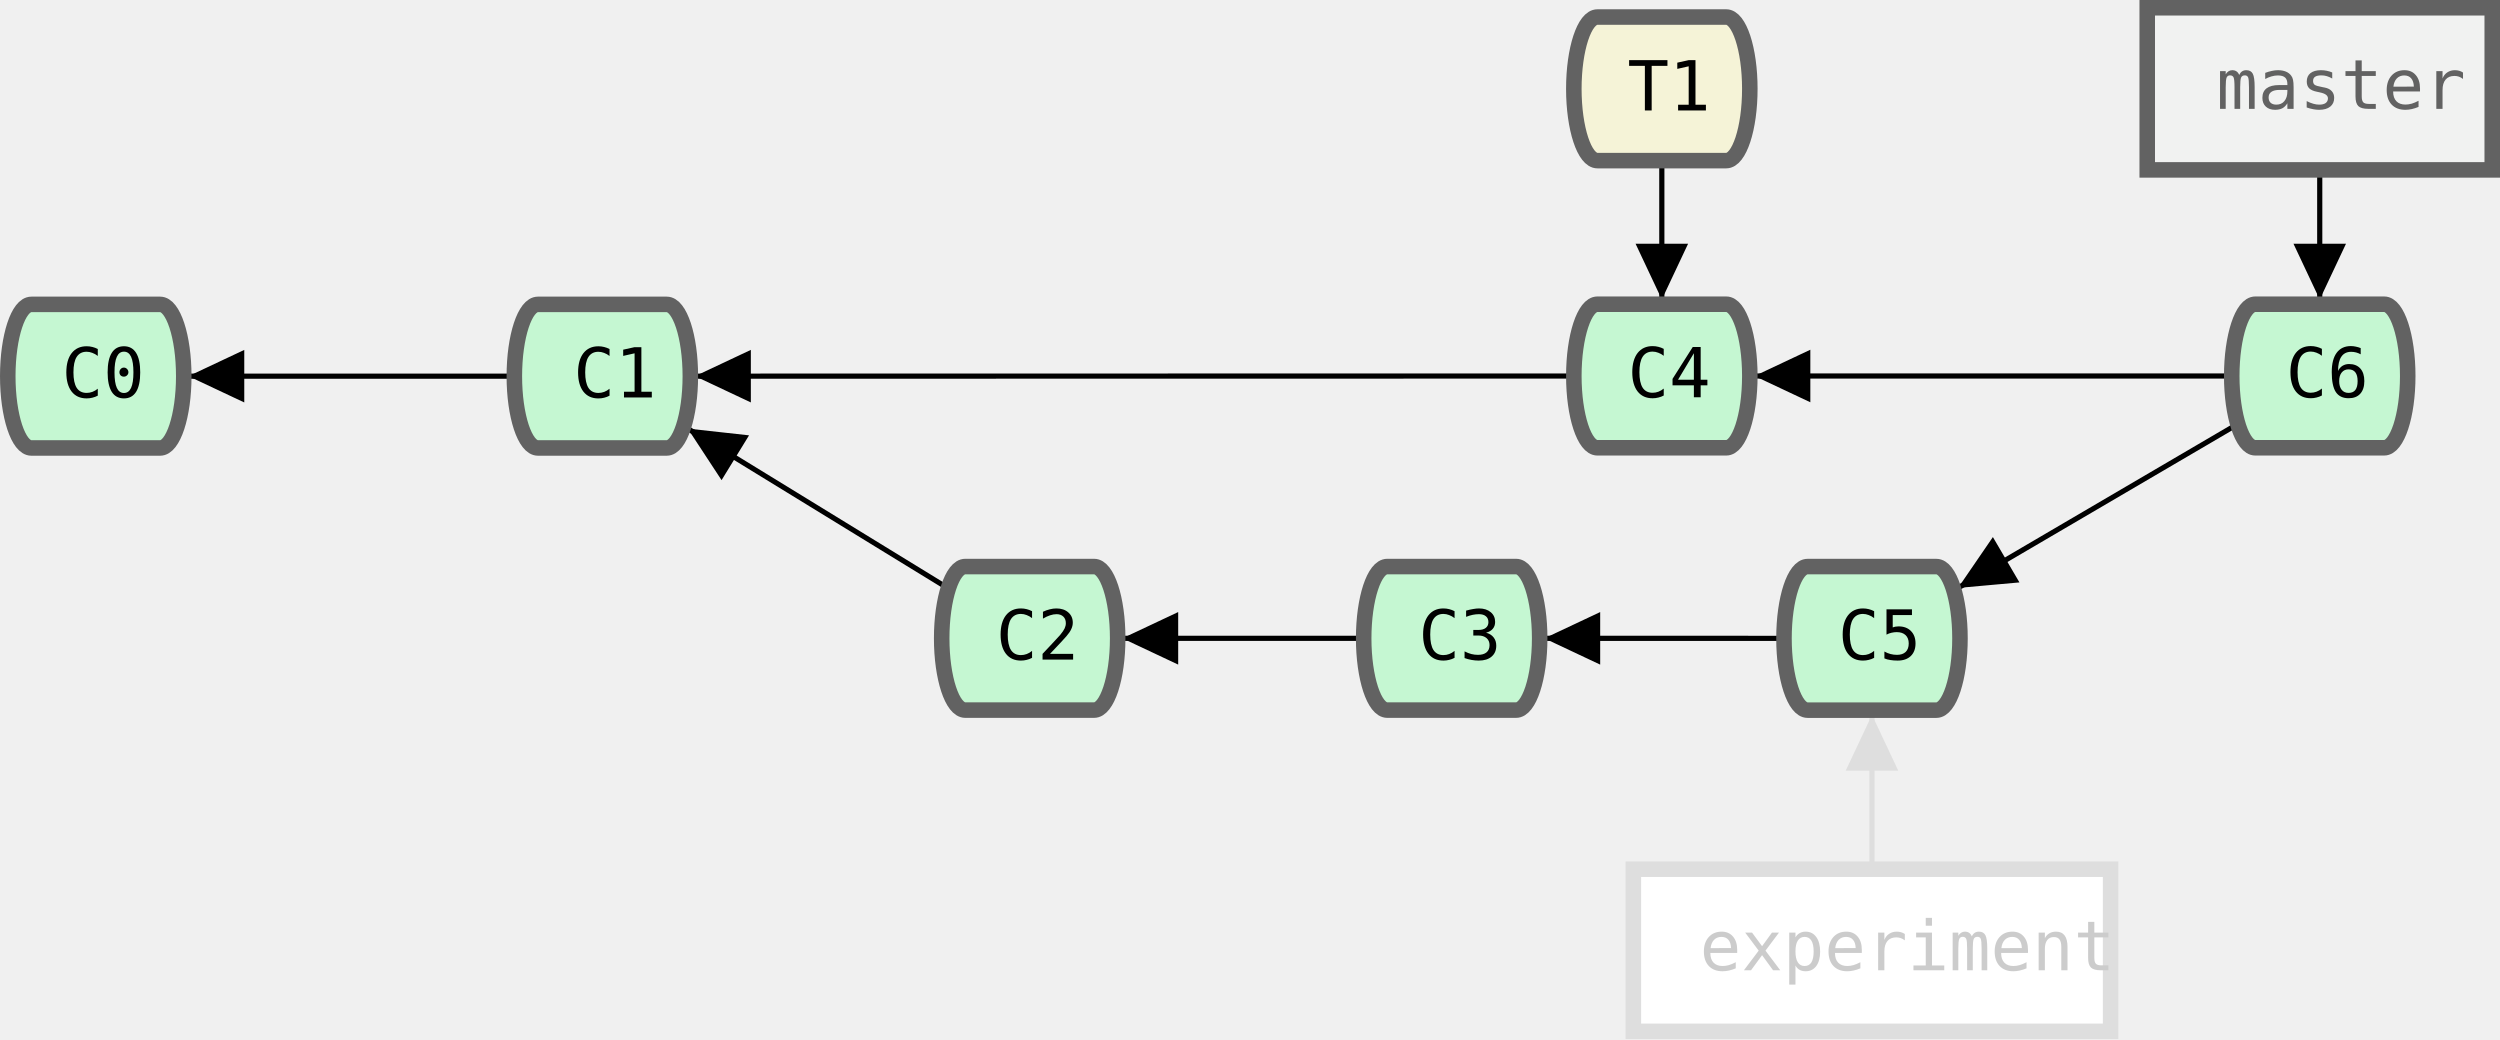
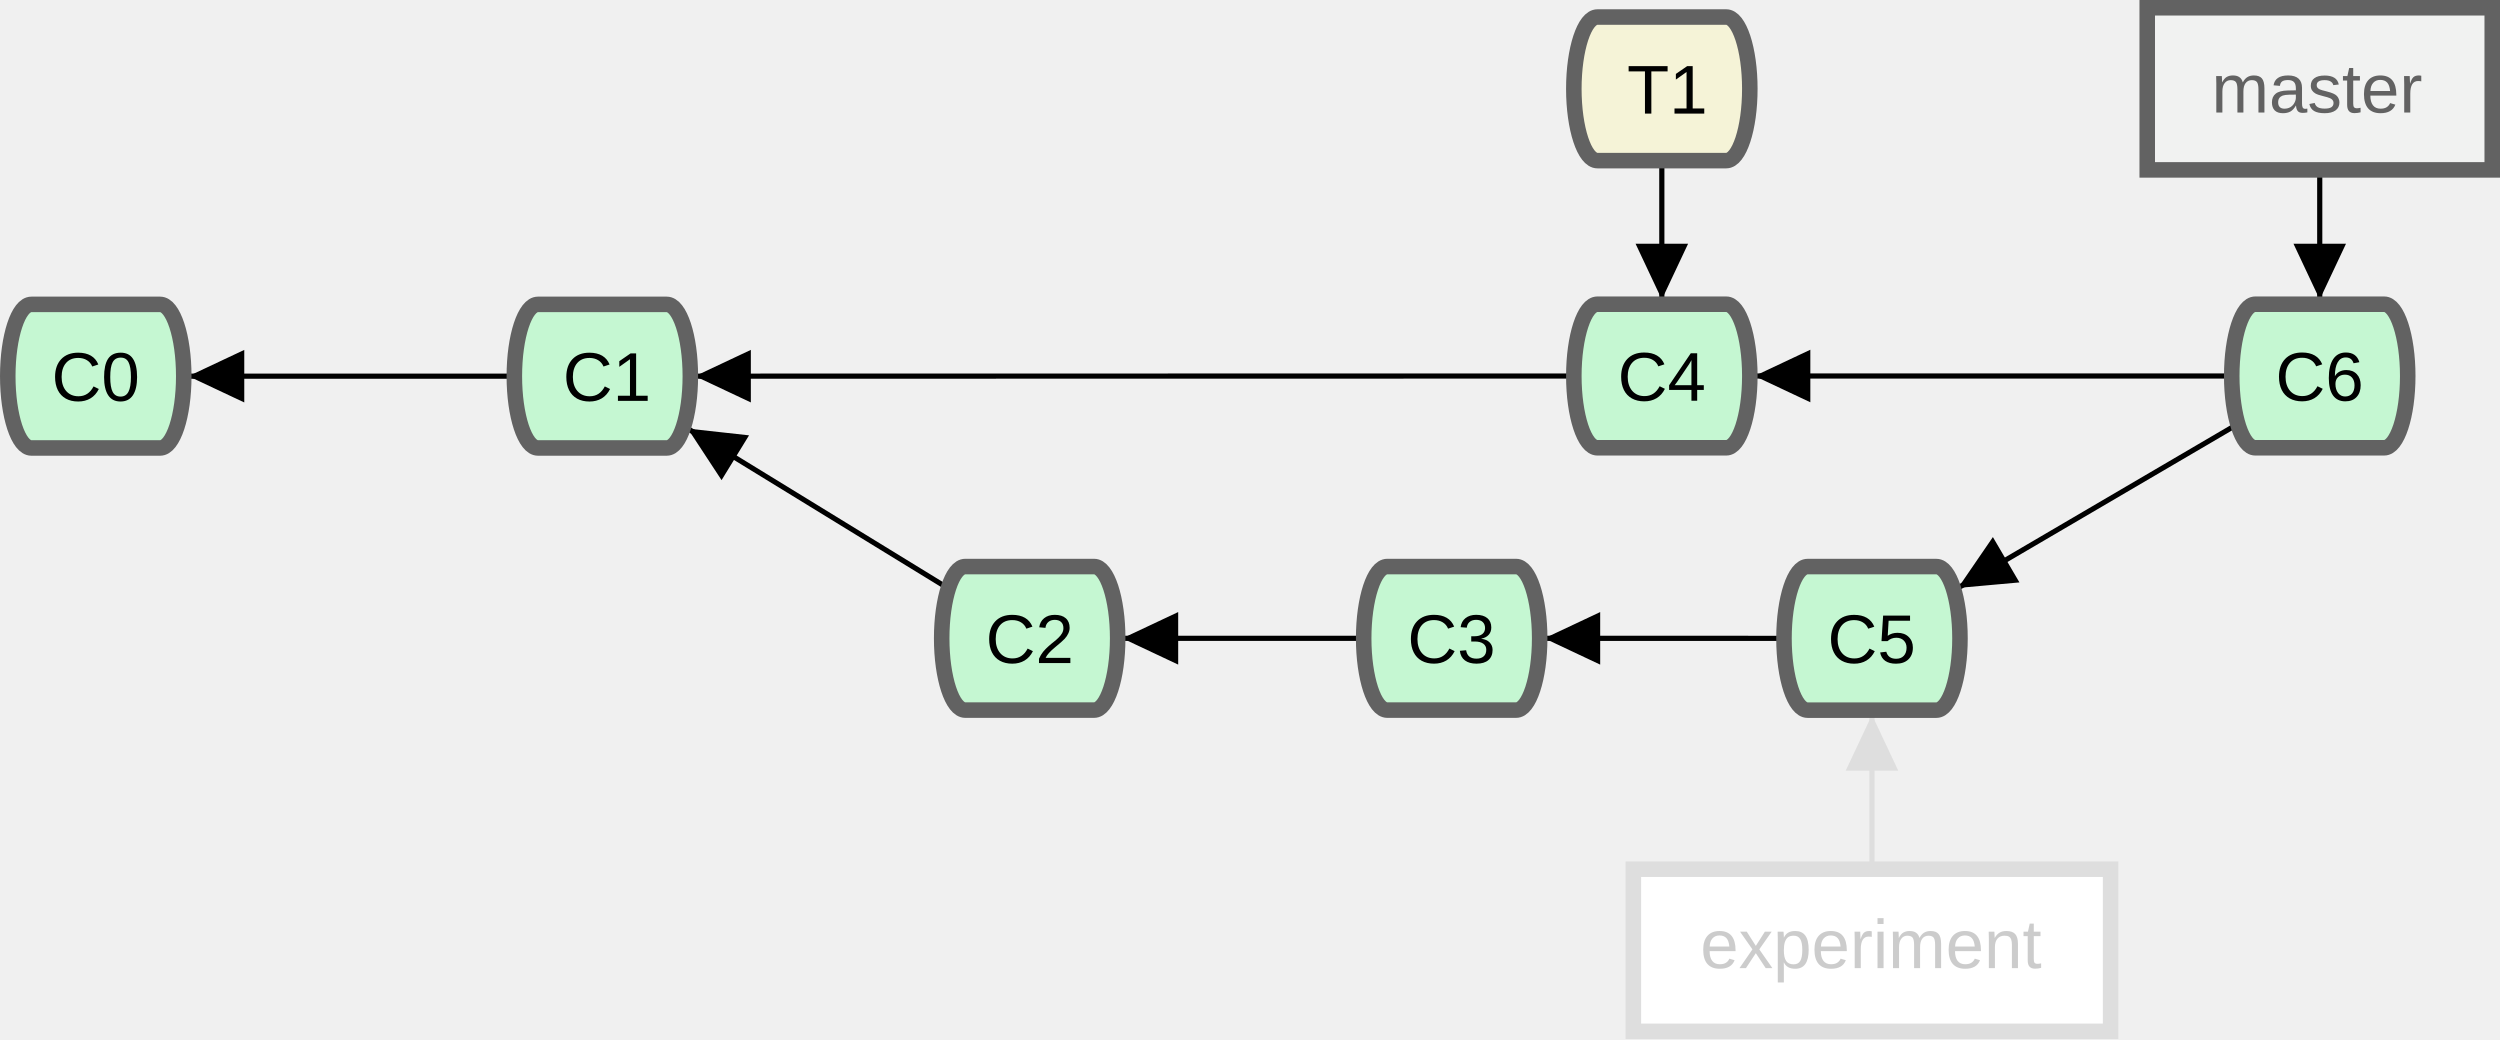
<svg xmlns="http://www.w3.org/2000/svg" version="1.1" id="svg34559" width="483.088" height="200.791" viewBox="0 0 483.088 200.791" xml:space="preserve">
  <defs id="defs34563">
    <marker style="overflow:visible" id="TriangleStart-0-1" refX="4" refY="0" orient="auto-start-reverse" markerWidth="10.784" markerHeight="10.155" viewBox="0 0 5.324 6.155" preserveAspectRatio="none">
      <path transform="scale(0.5)" style="fill:context-stroke;fill-rule:evenodd;stroke:context-stroke;stroke-width:1pt" d="M 5.77,0 -2.88,5 V -5 Z" id="path135-8-9" />
    </marker>
    <marker style="overflow:visible" id="TriangleStart-0-1-8" refX="4" refY="0" orient="auto-start-reverse" markerWidth="10.784" markerHeight="10.155" viewBox="0 0 5.324 6.155" preserveAspectRatio="none">
      <path transform="scale(0.5)" style="fill:context-stroke;fill-rule:evenodd;stroke:context-stroke;stroke-width:1pt" d="M 5.77,0 -2.88,5 V -5 Z" id="path135-8-9-0" />
    </marker>
    <marker style="overflow:visible" id="TriangleStart-0-1-6" refX="4" refY="0" orient="auto-start-reverse" markerWidth="10.784" markerHeight="10.155" viewBox="0 0 5.324 6.155" preserveAspectRatio="none">
      <path transform="scale(0.5)" style="fill:context-stroke;fill-rule:evenodd;stroke:context-stroke;stroke-width:1pt" d="M 5.77,0 -2.88,5 V -5 Z" id="path135-8-9-6" />
    </marker>
    <marker style="overflow:visible" id="TriangleStart-0-1-0" refX="4" refY="0" orient="auto-start-reverse" markerWidth="10.784" markerHeight="10.155" viewBox="0 0 5.324 6.155" preserveAspectRatio="none">
      <path transform="scale(0.5)" style="fill:context-stroke;fill-rule:evenodd;stroke:context-stroke;stroke-width:1pt" d="M 5.77,0 -2.88,5 V -5 Z" id="path135-8-9-04" />
    </marker>
    <marker style="overflow:visible" id="TriangleStart-0-1-2" refX="4" refY="0" orient="auto-start-reverse" markerWidth="10.784" markerHeight="10.155" viewBox="0 0 5.324 6.155" preserveAspectRatio="none">
      <path transform="scale(0.5)" style="fill:context-stroke;fill-rule:evenodd;stroke:context-stroke;stroke-width:1pt" d="M 5.77,0 -2.88,5 V -5 Z" id="path135-8-9-67" />
    </marker>
    <marker style="overflow:visible" id="TriangleStart-0-1-98" refX="4" refY="0" orient="auto-start-reverse" markerWidth="10.784" markerHeight="10.155" viewBox="0 0 5.324 6.155" preserveAspectRatio="none">
      <path transform="scale(0.5)" style="fill:context-stroke;fill-rule:evenodd;stroke:context-stroke;stroke-width:1pt" d="M 5.77,0 -2.88,5 V -5 Z" id="path135-8-9-7" />
    </marker>
    <marker style="overflow:visible" id="TriangleStart-0-1-82" refX="4" refY="0" orient="auto-start-reverse" markerWidth="10.784" markerHeight="10.155" viewBox="0 0 5.324 6.155" preserveAspectRatio="none">
      <path transform="scale(0.5)" style="fill:context-stroke;fill-rule:evenodd;stroke:context-stroke;stroke-width:1pt" d="M 5.77,0 -2.88,5 V -5 Z" id="path135-8-9-9" />
    </marker>
    <marker style="overflow:visible" id="TriangleStart-0-1-5" refX="4" refY="0" orient="auto-start-reverse" markerWidth="10.784" markerHeight="10.155" viewBox="0 0 5.324 6.155" preserveAspectRatio="none">
      <path transform="scale(0.5)" style="fill:context-stroke;fill-rule:evenodd;stroke:context-stroke;stroke-width:1pt" d="M 5.77,0 -2.88,5 V -5 Z" id="path135-8-9-99" />
    </marker>
    <marker style="overflow:visible" id="TriangleStart-0-1-91" refX="4" refY="0" orient="auto-start-reverse" markerWidth="10.784" markerHeight="10.155" viewBox="0 0 5.324 6.155" preserveAspectRatio="none">
      <path transform="scale(0.5)" style="fill:context-stroke;fill-rule:evenodd;stroke:context-stroke;stroke-width:1pt" d="M 5.77,0 -2.88,5 V -5 Z" id="path135-8-9-07" />
    </marker>
    <marker style="overflow:visible" id="TriangleStart-0-1-91-8" refX="4" refY="0" orient="auto-start-reverse" markerWidth="10.784" markerHeight="10.155" viewBox="0 0 5.324 6.155" preserveAspectRatio="none">
      <path transform="scale(0.5)" style="fill:context-stroke;fill-rule:evenodd;stroke:context-stroke;stroke-width:1pt" d="M 5.77,0 -2.88,5 V -5 Z" id="path135-8-9-07-1" />
    </marker>
  </defs>
  <path style="display:inline;fill:none;fill-rule:evenodd;stroke:#000000;stroke-width:1px;stroke-linecap:butt;stroke-linejoin:miter;stroke-opacity:1;marker-end:url(#TriangleStart-0-1)" d="m 321.124,31.036 0,27.75" id="a_1-1-6" />
  <path style="display:inline;fill:none;fill-rule:evenodd;stroke:#000000;stroke-width:1px;stroke-linecap:butt;stroke-linejoin:miter;stroke-opacity:1;marker-end:url(#TriangleStart-0-1-8)" d="m 431.251,72.657 -93.124,-10e-7" id="a_1-1-6-5" />
  <path style="display:inline;fill:none;fill-rule:evenodd;stroke:#000000;stroke-width:1px;stroke-linecap:butt;stroke-linejoin:miter;stroke-opacity:1;marker-end:url(#TriangleStart-0-1-6)" d="m 304.12,72.66 -170.724,0.028" id="a_1-1-6-4" />
  <path style="display:inline;fill:none;fill-rule:evenodd;stroke:#000000;stroke-width:1px;stroke-linecap:butt;stroke-linejoin:miter;stroke-opacity:1;marker-end:url(#TriangleStart-0-1-0)" d="M 263.511,123.347 H 215.974" id="a_1-1-6-6" />
  <path style="display:inline;fill:none;fill-rule:evenodd;stroke:#000000;stroke-width:1px;stroke-linecap:butt;stroke-linejoin:miter;stroke-opacity:1;marker-end:url(#TriangleStart-0-1-2)" d="M 183.244,113.7 132.119,82.338" id="a_1-1-6-56" />
  <path style="display:inline;fill:none;fill-rule:evenodd;stroke:#000000;stroke-width:1px;stroke-linecap:butt;stroke-linejoin:miter;stroke-opacity:1;marker-end:url(#TriangleStart-0-1-98)" d="m 99.389,72.691 -63.881,1e-6" id="a_1-1-6-2" />
  <path style="display:inline;fill:none;fill-rule:evenodd;stroke:#000000;stroke-width:1px;stroke-linecap:butt;stroke-linejoin:miter;stroke-opacity:1;marker-end:url(#TriangleStart-0-1-82)" d="m 344.729,123.353 -47.211,-0.004" id="a_1-1-6-9" />
  <path style="display:inline;fill:none;fill-rule:evenodd;stroke:#000000;stroke-width:1px;stroke-linecap:butt;stroke-linejoin:miter;stroke-opacity:1;marker-end:url(#TriangleStart-0-1-5)" d="M 432.416,81.938 377.572,114.073" id="a_1-1-6-14" />
  <path style="display:inline;fill:none;fill-rule:evenodd;stroke:#000000;stroke-width:1px;stroke-linecap:butt;stroke-linejoin:miter;stroke-opacity:1;marker-end:url(#TriangleStart-0-1-91)" d="m 448.255,32.829 0,25.957" id="a_1-1-6-58" />
  <path style="display:inline;fill:#dedede;fill-opacity:1;fill-rule:evenodd;stroke:#dedede;stroke-width:1px;stroke-linecap:butt;stroke-linejoin:miter;stroke-opacity:1;marker-end:url(#TriangleStart-0-1-91-8)" d="m 361.733,167.962 0,-30.737" id="a_1-1-6-58-2" />
  <g id="g_master" style="stroke:#626262;stroke-width:3;stroke-dasharray:none;stroke-opacity:1" transform="translate(-37.74483,-155.0577)">
    <rect style="fill:#f1f2f1;fill-opacity:1;stroke:#626262;stroke-width:3;stroke-dasharray:none;stroke-opacity:1" id="rect553" width="66.667" height="31.329" x="452.667" y="156.558" />
-     <text xml:space="preserve" style="font-variant:normal;font-weight:normal;font-size:13.333px;font-family:Inconsolata;-inkscape-font-specification:Inconsolata;writing-mode:lr-tb;fill:#626262;fill-opacity:1;fill-rule:nonzero;stroke:none;stroke-width:3;stroke-dasharray:none;stroke-opacity:1" id="t_master" x="466.033" y="176.089">
-       <tspan x="466.033 472.7 479.367 486.033 492.7 499.367" y="176.089" id="tspan34577" style="fill:#626262;fill-opacity:1;stroke:none;stroke-width:3;stroke-dasharray:none;stroke-opacity:1">master</tspan>
+     <text xml:space="preserve" style="font-variant:normal;font-weight:normal;font-size:13.333px;font-family:Arial;-inkscape-font-specification:Arial;writing-mode:lr-tb;fill:#626262;fill-opacity:1;fill-rule:nonzero;stroke:none;stroke-width:3;stroke-dasharray:none;stroke-opacity:1" id="t_master" x="465.095" y="176.809">
+       <tspan x="465.095" y="176.809" id="tspan34577" style="fill:#626262;fill-opacity:1;stroke:none;stroke-width:3;stroke-dasharray:none;stroke-opacity:1">master</tspan>
    </text>
  </g>
  <g id="g_master-6" style="stroke:#626262;stroke-width:3;stroke-dasharray:none;stroke-opacity:1" transform="translate(-125.4483,11.40439)">
    <rect style="fill:#ffffff;fill-opacity:1;stroke:#dedede;stroke-width:3;stroke-dasharray:none;stroke-opacity:1" id="rect553-3" width="92.223" height="31.329" x="441.069" y="156.558" />
-     <text xml:space="preserve" style="font-variant:normal;font-weight:normal;font-size:13.333px;font-family:Inconsolata;-inkscape-font-specification:Inconsolata;writing-mode:lr-tb;fill:#cccccc;fill-opacity:1;fill-rule:nonzero;stroke:none;stroke-width:3;stroke-dasharray:none;stroke-opacity:1" id="t_master-9" x="453.901" y="176.089">
-       <tspan id="tspan34577-4" style="fill:#cccccc;fill-opacity:1;stroke:none;stroke-width:3;stroke-dasharray:none;stroke-opacity:1" x="453.901" y="176.089">experiment</tspan>
+     <text xml:space="preserve" style="font-variant:normal;font-weight:normal;font-size:13.333px;font-family:Arial;-inkscape-font-specification:Arial;writing-mode:lr-tb;fill:#cccccc;fill-opacity:1;fill-rule:nonzero;stroke:none;stroke-width:3;stroke-dasharray:none;stroke-opacity:1" id="t_master-9" x="454.007" y="175.67">
+       <tspan id="tspan34577-4" style="fill:#cccccc;fill-opacity:1;stroke:none;stroke-width:3;stroke-dasharray:none;stroke-opacity:1" x="454.007" y="175.67">experiment</tspan>
    </text>
  </g>
  <g id="g_c1" style="stroke:#626262;stroke-width:3;stroke-dasharray:none;stroke-opacity:1" transform="translate(-39.66485,-49.38287)">
    <rect style="fill:#c5f7d2;fill-opacity:1;stroke:#626262;stroke-width:3;stroke-dasharray:none;stroke-opacity:1" id="rect3545-8" width="34.007" height="27.742" x="139.054" y="108.202" ry="13.871" rx="4.558" />
-     <text xml:space="preserve" style="font-variant:normal;font-weight:normal;font-size:13.333px;font-family:Inconsolata;-inkscape-font-specification:Inconsolata;writing-mode:lr-tb;fill:#000000;fill-opacity:1;fill-rule:nonzero;stroke:none;stroke-width:3;stroke-dasharray:none;stroke-opacity:1" id="t_c1" x="150.464" y="126.187">
-       <tspan x="150.464 157.131" y="126.187" id="tspan34585" style="stroke:none;stroke-width:3;stroke-dasharray:none;stroke-opacity:1">C1</tspan>
+     <text xml:space="preserve" style="font-variant:normal;font-weight:normal;font-size:13.333px;font-family:Arial;-inkscape-font-specification:Arial;writing-mode:lr-tb;fill:#000000;fill-opacity:1;fill-rule:nonzero;stroke:none;stroke-width:3;stroke-dasharray:none;stroke-opacity:1" id="t_c1" x="148.427" y="126.846">
+       <tspan x="148.427" y="126.846" id="tspan34585" style="stroke:none;stroke-width:3;stroke-dasharray:none;stroke-opacity:1">C1</tspan>
    </text>
  </g>
  <g id="g_c0" style="stroke:#626262;stroke-width:3;stroke-dasharray:none;stroke-opacity:1" transform="translate(-38.31152,-49.38954)">
    <rect style="fill:#c5f7d2;fill-opacity:1;stroke:#626262;stroke-width:3;stroke-dasharray:none;stroke-opacity:1" id="rect3545-61" width="34.007" height="27.742" x="39.812" y="108.209" ry="13.871" rx="4.558" />
-     <text xml:space="preserve" style="font-variant:normal;font-weight:normal;font-size:13.333px;font-family:Inconsolata;-inkscape-font-specification:Inconsolata;writing-mode:lr-tb;fill:#000000;fill-opacity:1;fill-rule:nonzero;stroke:none;stroke-width:3;stroke-dasharray:none;stroke-opacity:1" id="t_c0" x="50.222" y="126.187">
-       <tspan x="50.222 56.889" y="126.187" id="tspan34593" style="stroke:none;stroke-width:3;stroke-dasharray:none;stroke-opacity:1">C0</tspan>
+     <text xml:space="preserve" style="font-variant:normal;font-weight:normal;font-size:13.333px;font-family:Arial;-inkscape-font-specification:Arial;writing-mode:lr-tb;fill:#000000;fill-opacity:1;fill-rule:nonzero;stroke:none;stroke-width:3;stroke-dasharray:none;stroke-opacity:1" id="t_c0" x="48.28" y="126.852">
+       <tspan x="48.28" y="126.852" id="tspan34593" style="stroke:none;stroke-width:3;stroke-dasharray:none;stroke-opacity:1">C0</tspan>
    </text>
  </g>
  <g id="g_c2" style="stroke:#626262;stroke-width:3;stroke-dasharray:none;stroke-opacity:1" transform="translate(-29.03495,1.273783)">
    <rect style="fill:#c5f7d2;fill-opacity:1;stroke:#626262;stroke-width:3;stroke-dasharray:none;stroke-opacity:1" id="rect3545-2" width="34.007" height="27.742" x="211.002" y="108.202" ry="13.871" rx="4.558" />
-     <text xml:space="preserve" style="font-variant:normal;font-weight:normal;font-size:13.333px;font-family:Inconsolata;-inkscape-font-specification:Inconsolata;writing-mode:lr-tb;fill:#000000;fill-opacity:1;fill-rule:nonzero;stroke:none;stroke-width:3;stroke-dasharray:none;stroke-opacity:1" id="t_c2" x="221.479" y="126.187">
-       <tspan x="221.479 228.145" y="126.187" id="tspan34607" style="stroke:none;stroke-width:3;stroke-dasharray:none;stroke-opacity:1">C2</tspan>
+     <text xml:space="preserve" style="font-variant:normal;font-weight:normal;font-size:13.333px;font-family:Arial;-inkscape-font-specification:Arial;writing-mode:lr-tb;fill:#000000;fill-opacity:1;fill-rule:nonzero;stroke:none;stroke-width:3;stroke-dasharray:none;stroke-opacity:1" id="t_c2" x="219.503" y="126.846">
+       <tspan x="219.503" y="126.846" id="tspan34607" style="stroke:none;stroke-width:3;stroke-dasharray:none;stroke-opacity:1">C2</tspan>
    </text>
  </g>
  <g id="g_r2-7" style="stroke:#626262;stroke-width:3;stroke-dasharray:none;stroke-opacity:1" transform="translate(67.38791,-54.21897)">
    <rect style="fill:#f5f3d7;fill-opacity:1;stroke:#626262;stroke-width:3;stroke-dasharray:none;stroke-opacity:1" id="rect3545-0-6" width="34.007" height="27.742" x="236.732" y="57.512" ry="13.871" rx="4.558" />
-     <text xml:space="preserve" style="font-variant:normal;font-weight:normal;font-size:13.333px;font-family:Inconsolata;-inkscape-font-specification:Inconsolata;writing-mode:lr-tb;fill:#000000;fill-opacity:1;fill-rule:nonzero;stroke:none;stroke-width:3;stroke-dasharray:none;stroke-opacity:1" id="t_r2-6" x="247.103" y="75.564">
-       <tspan x="247.103" id="tspan34641-5" style="stroke:none;stroke-width:3;stroke-dasharray:none;stroke-opacity:1" y="75.564">T1</tspan>
+     <text xml:space="preserve" style="font-variant:normal;font-weight:normal;font-size:13.333px;font-family:Arial;-inkscape-font-specification:Arial;writing-mode:lr-tb;fill:#000000;fill-opacity:1;fill-rule:nonzero;stroke:none;stroke-width:3;stroke-dasharray:none;stroke-opacity:1" id="t_r2-6" x="247.024" y="76.175">
+       <tspan x="247.024" id="tspan34641-5" style="stroke:none;stroke-width:3;stroke-dasharray:none;stroke-opacity:1" y="76.175">T1</tspan>
    </text>
  </g>
  <g id="g_c3" style="stroke:#626262;stroke-width:3;stroke-dasharray:none;stroke-opacity:1" transform="translate(-30.50238,1.273783)">
    <rect style="fill:#c5f7d2;fill-opacity:1;stroke:#626262;stroke-width:3;stroke-dasharray:none;stroke-opacity:1" id="rect3545" width="34.007" height="27.742" x="294.014" y="108.202" ry="13.871" rx="4.558" />
-     <text xml:space="preserve" style="font-variant:normal;font-weight:normal;font-size:13.333px;font-family:Inconsolata;-inkscape-font-specification:Inconsolata;writing-mode:lr-tb;fill:#000000;fill-opacity:1;fill-rule:nonzero;stroke:none;stroke-width:3;stroke-dasharray:none;stroke-opacity:1" id="t_c3" x="304.591" y="126.187">
-       <tspan x="304.591 311.257" y="126.187" id="tspan34655" style="stroke:none;stroke-width:3;stroke-dasharray:none;stroke-opacity:1">C3</tspan>
+     <text xml:space="preserve" style="font-variant:normal;font-weight:normal;font-size:13.333px;font-family:Arial;-inkscape-font-specification:Arial;writing-mode:lr-tb;fill:#000000;fill-opacity:1;fill-rule:nonzero;stroke:none;stroke-width:3;stroke-dasharray:none;stroke-opacity:1" id="t_c3" x="302.466" y="126.842">
+       <tspan x="302.466" y="126.842" id="tspan34655" style="stroke:none;stroke-width:3;stroke-dasharray:none;stroke-opacity:1">C3</tspan>
    </text>
  </g>
  <g id="g_c4" style="stroke:#626262;stroke-width:3;stroke-dasharray:none;stroke-opacity:1" transform="translate(-69.34276,-49.52954)">
    <rect style="fill:#c5f7d2;fill-opacity:1;stroke:#626262;stroke-width:3;stroke-dasharray:none;stroke-opacity:1" id="rect3545-7" width="34.007" height="27.742" x="373.463" y="108.316" ry="13.871" rx="4.558" />
-     <text xml:space="preserve" style="font-variant:normal;font-weight:normal;font-size:13.333px;font-family:Inconsolata;-inkscape-font-specification:Inconsolata;writing-mode:lr-tb;fill:#000000;fill-opacity:1;fill-rule:nonzero;stroke:none;stroke-width:3;stroke-dasharray:none;stroke-opacity:1" id="t_c4" x="383.853" y="126.3">
-       <tspan x="383.853 390.52" y="126.3" id="tspan34669" style="stroke:none;stroke-width:3;stroke-dasharray:none;stroke-opacity:1">C4</tspan>
+     <text xml:space="preserve" style="font-variant:normal;font-weight:normal;font-size:13.333px;font-family:Arial;-inkscape-font-specification:Arial;writing-mode:lr-tb;fill:#000000;fill-opacity:1;fill-rule:nonzero;stroke:none;stroke-width:3;stroke-dasharray:none;stroke-opacity:1" id="t_c4" x="381.935" y="126.959">
+       <tspan x="381.935" y="126.959" id="tspan34669" style="stroke:none;stroke-width:3;stroke-dasharray:none;stroke-opacity:1">C4</tspan>
    </text>
  </g>
  <g id="g_c5" style="stroke:#626262;stroke-width:3;stroke-dasharray:none;stroke-opacity:1" transform="translate(-124.8338,1.273783)">
    <rect style="fill:#c5f7d2;fill-opacity:1;stroke:#626262;stroke-width:3;stroke-dasharray:none;stroke-opacity:1" id="rect3545-20" width="34.007" height="27.742" x="469.563" y="108.209" ry="13.871" rx="4.558" />
-     <text xml:space="preserve" style="font-variant:normal;font-weight:normal;font-size:13.333px;font-family:Inconsolata;-inkscape-font-specification:Inconsolata;writing-mode:lr-tb;fill:#000000;fill-opacity:1;fill-rule:nonzero;stroke:none;stroke-width:3;stroke-dasharray:none;stroke-opacity:1" id="t_c5" x="480" y="126.187">
-       <tspan x="480 486.667" y="126.187" id="tspan34697" style="stroke:none;stroke-width:3;stroke-dasharray:none;stroke-opacity:1">C5</tspan>
+     <text xml:space="preserve" style="font-variant:normal;font-weight:normal;font-size:13.333px;font-family:Arial;-inkscape-font-specification:Arial;writing-mode:lr-tb;fill:#000000;fill-opacity:1;fill-rule:nonzero;stroke:none;stroke-width:3;stroke-dasharray:none;stroke-opacity:1" id="t_c5" x="477.979" y="126.852">
+       <tspan x="477.979" y="126.852" id="tspan34697" style="stroke:none;stroke-width:3;stroke-dasharray:none;stroke-opacity:1">C5</tspan>
    </text>
  </g>
  <g id="g_c5-7" style="stroke:#626262;stroke-width:3;stroke-dasharray:none;stroke-opacity:1" transform="translate(-38.31152,-49.42287)">
    <rect style="fill:#c5f7d2;fill-opacity:1;stroke:#626262;stroke-width:3;stroke-dasharray:none;stroke-opacity:1" id="rect3545-20-8" width="34.007" height="27.742" x="469.563" y="108.209" ry="13.871" rx="4.558" />
-     <text xml:space="preserve" style="font-variant:normal;font-weight:normal;font-size:13.333px;font-family:Inconsolata;-inkscape-font-specification:Inconsolata;writing-mode:lr-tb;fill:#000000;fill-opacity:1;fill-rule:nonzero;stroke:none;stroke-width:3;stroke-dasharray:none;stroke-opacity:1" id="t_c5-6" x="480" y="126.187">
-       <tspan x="480" y="126.187" id="tspan34697-8" style="stroke:none;stroke-width:3;stroke-dasharray:none;stroke-opacity:1">C6</tspan>
+     <text xml:space="preserve" style="font-variant:normal;font-weight:normal;font-size:13.333px;font-family:Arial;-inkscape-font-specification:Arial;writing-mode:lr-tb;fill:#000000;fill-opacity:1;fill-rule:nonzero;stroke:none;stroke-width:3;stroke-dasharray:none;stroke-opacity:1" id="t_c5-6" x="478.018" y="126.852">
+       <tspan x="478.018" y="126.852" id="tspan34697-8" style="stroke:none;stroke-width:3;stroke-dasharray:none;stroke-opacity:1">C6</tspan>
    </text>
  </g>
</svg>
